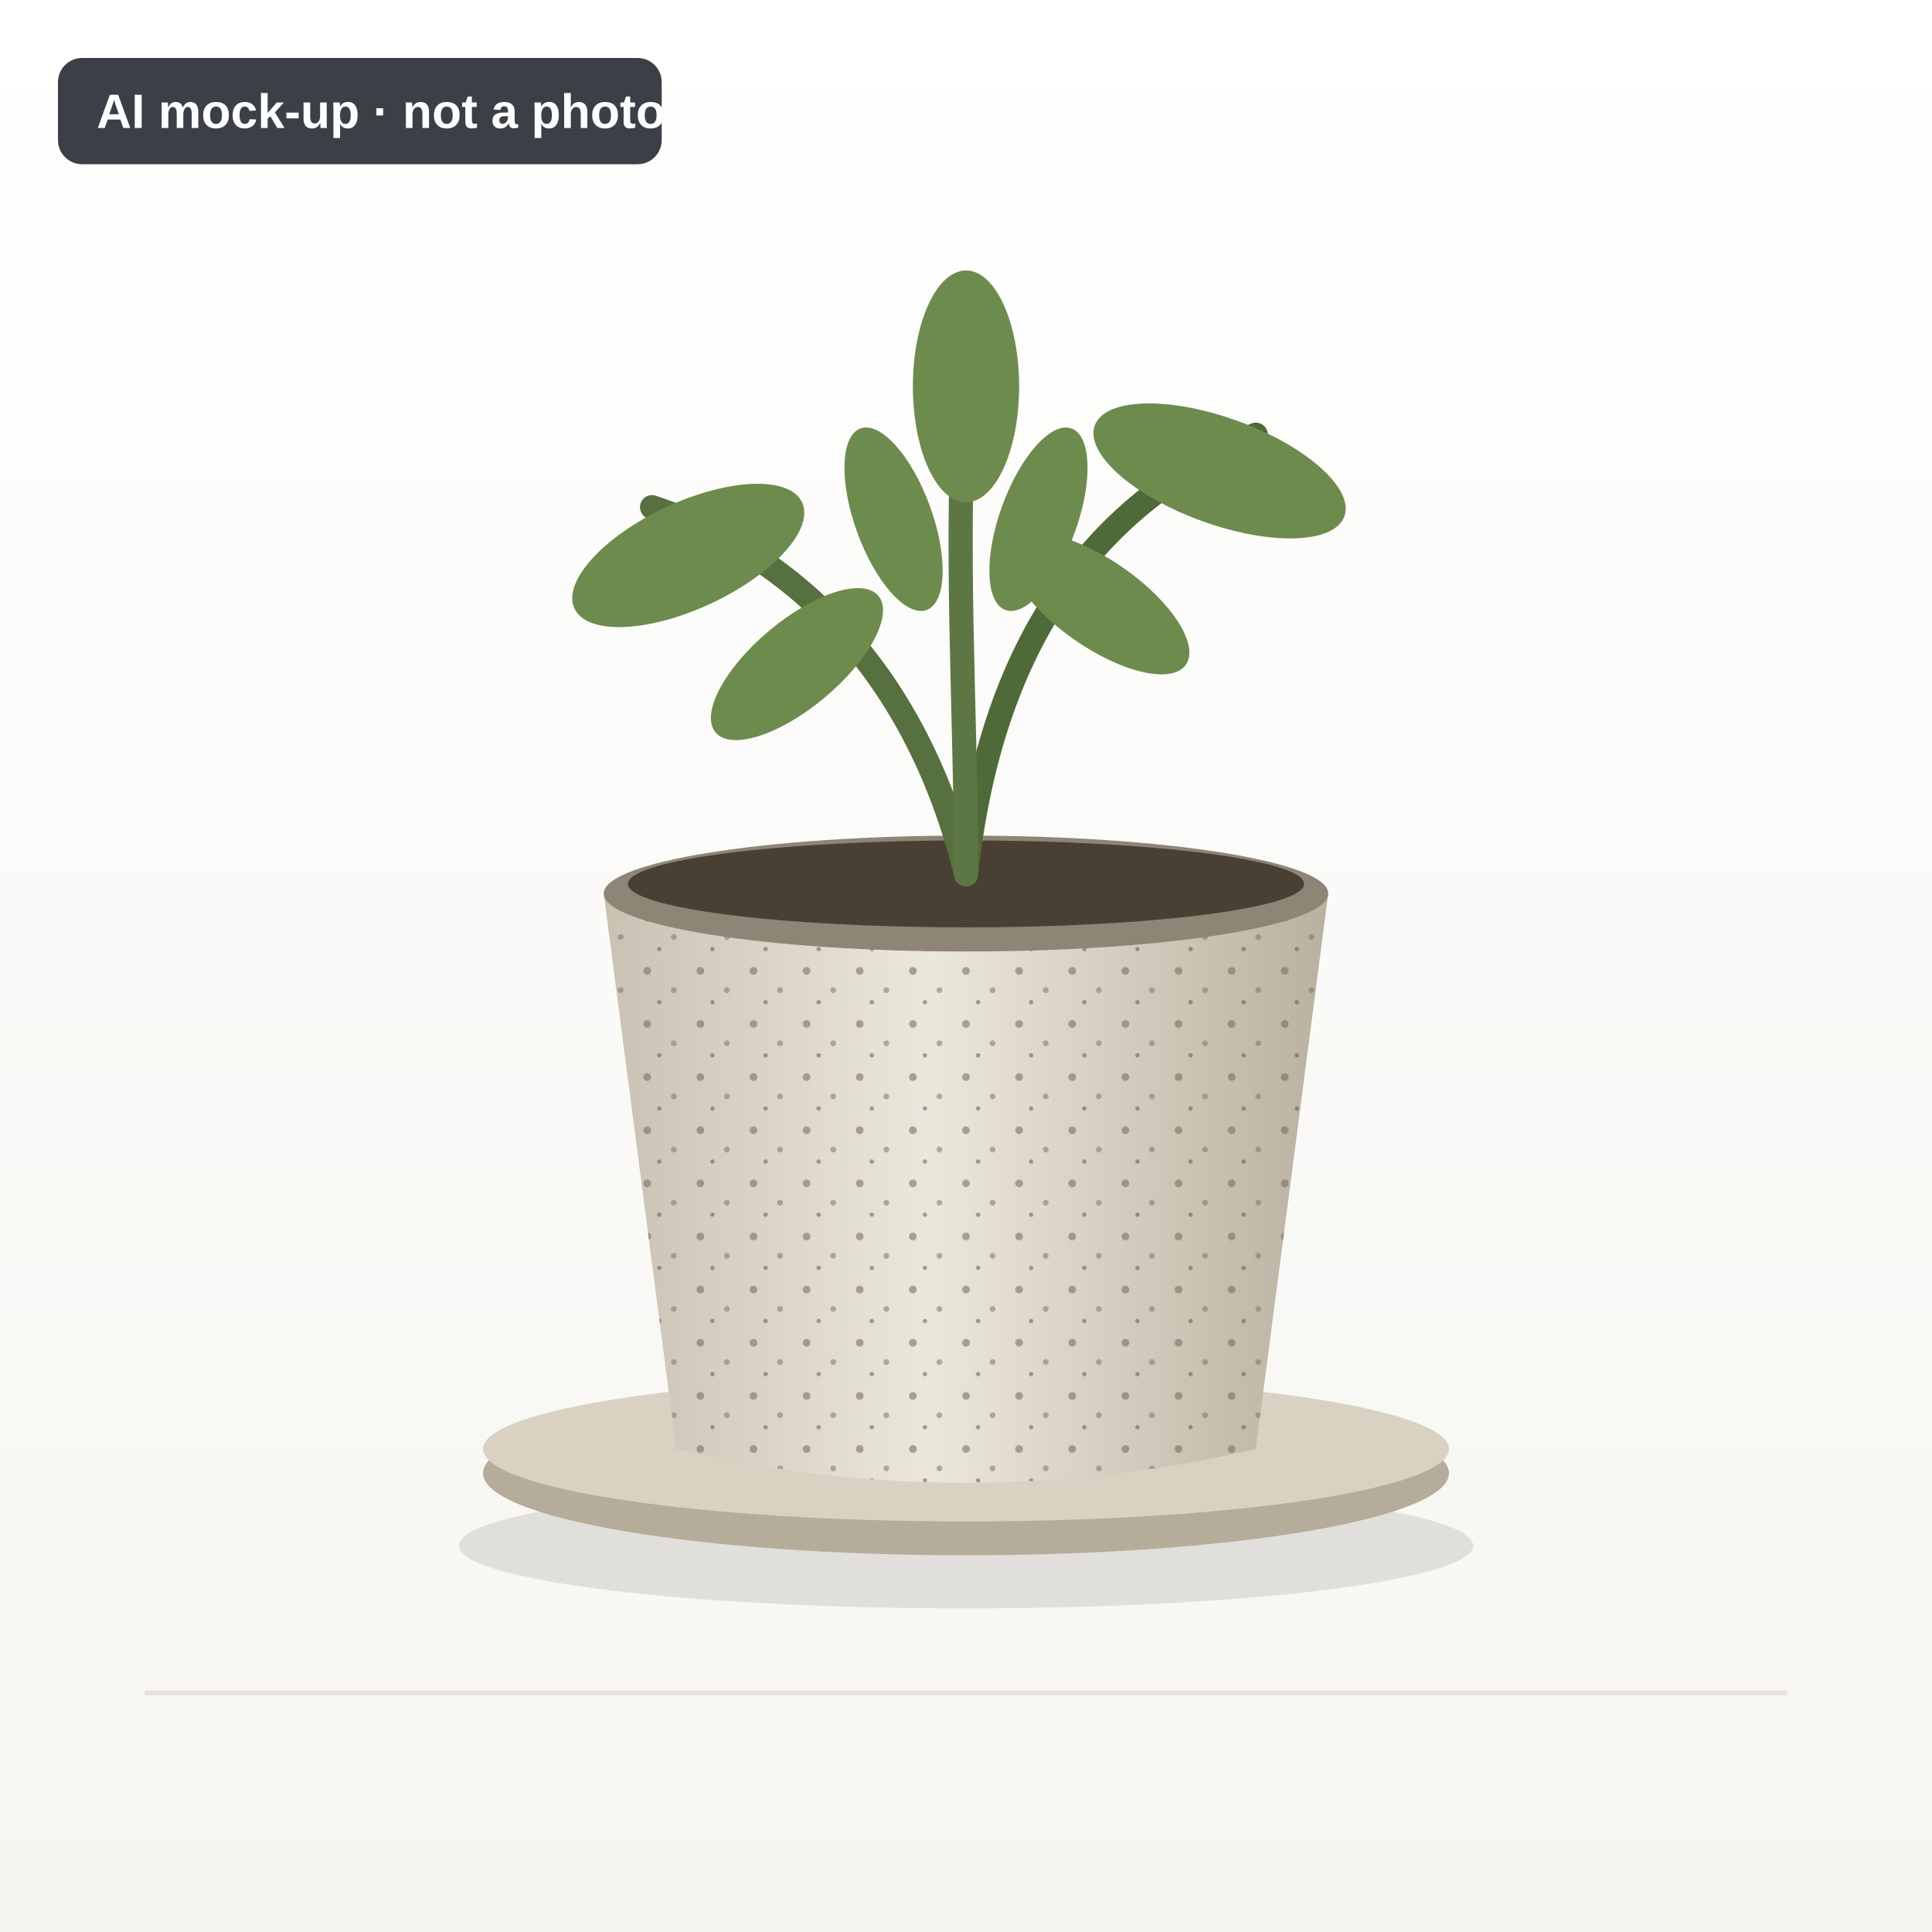
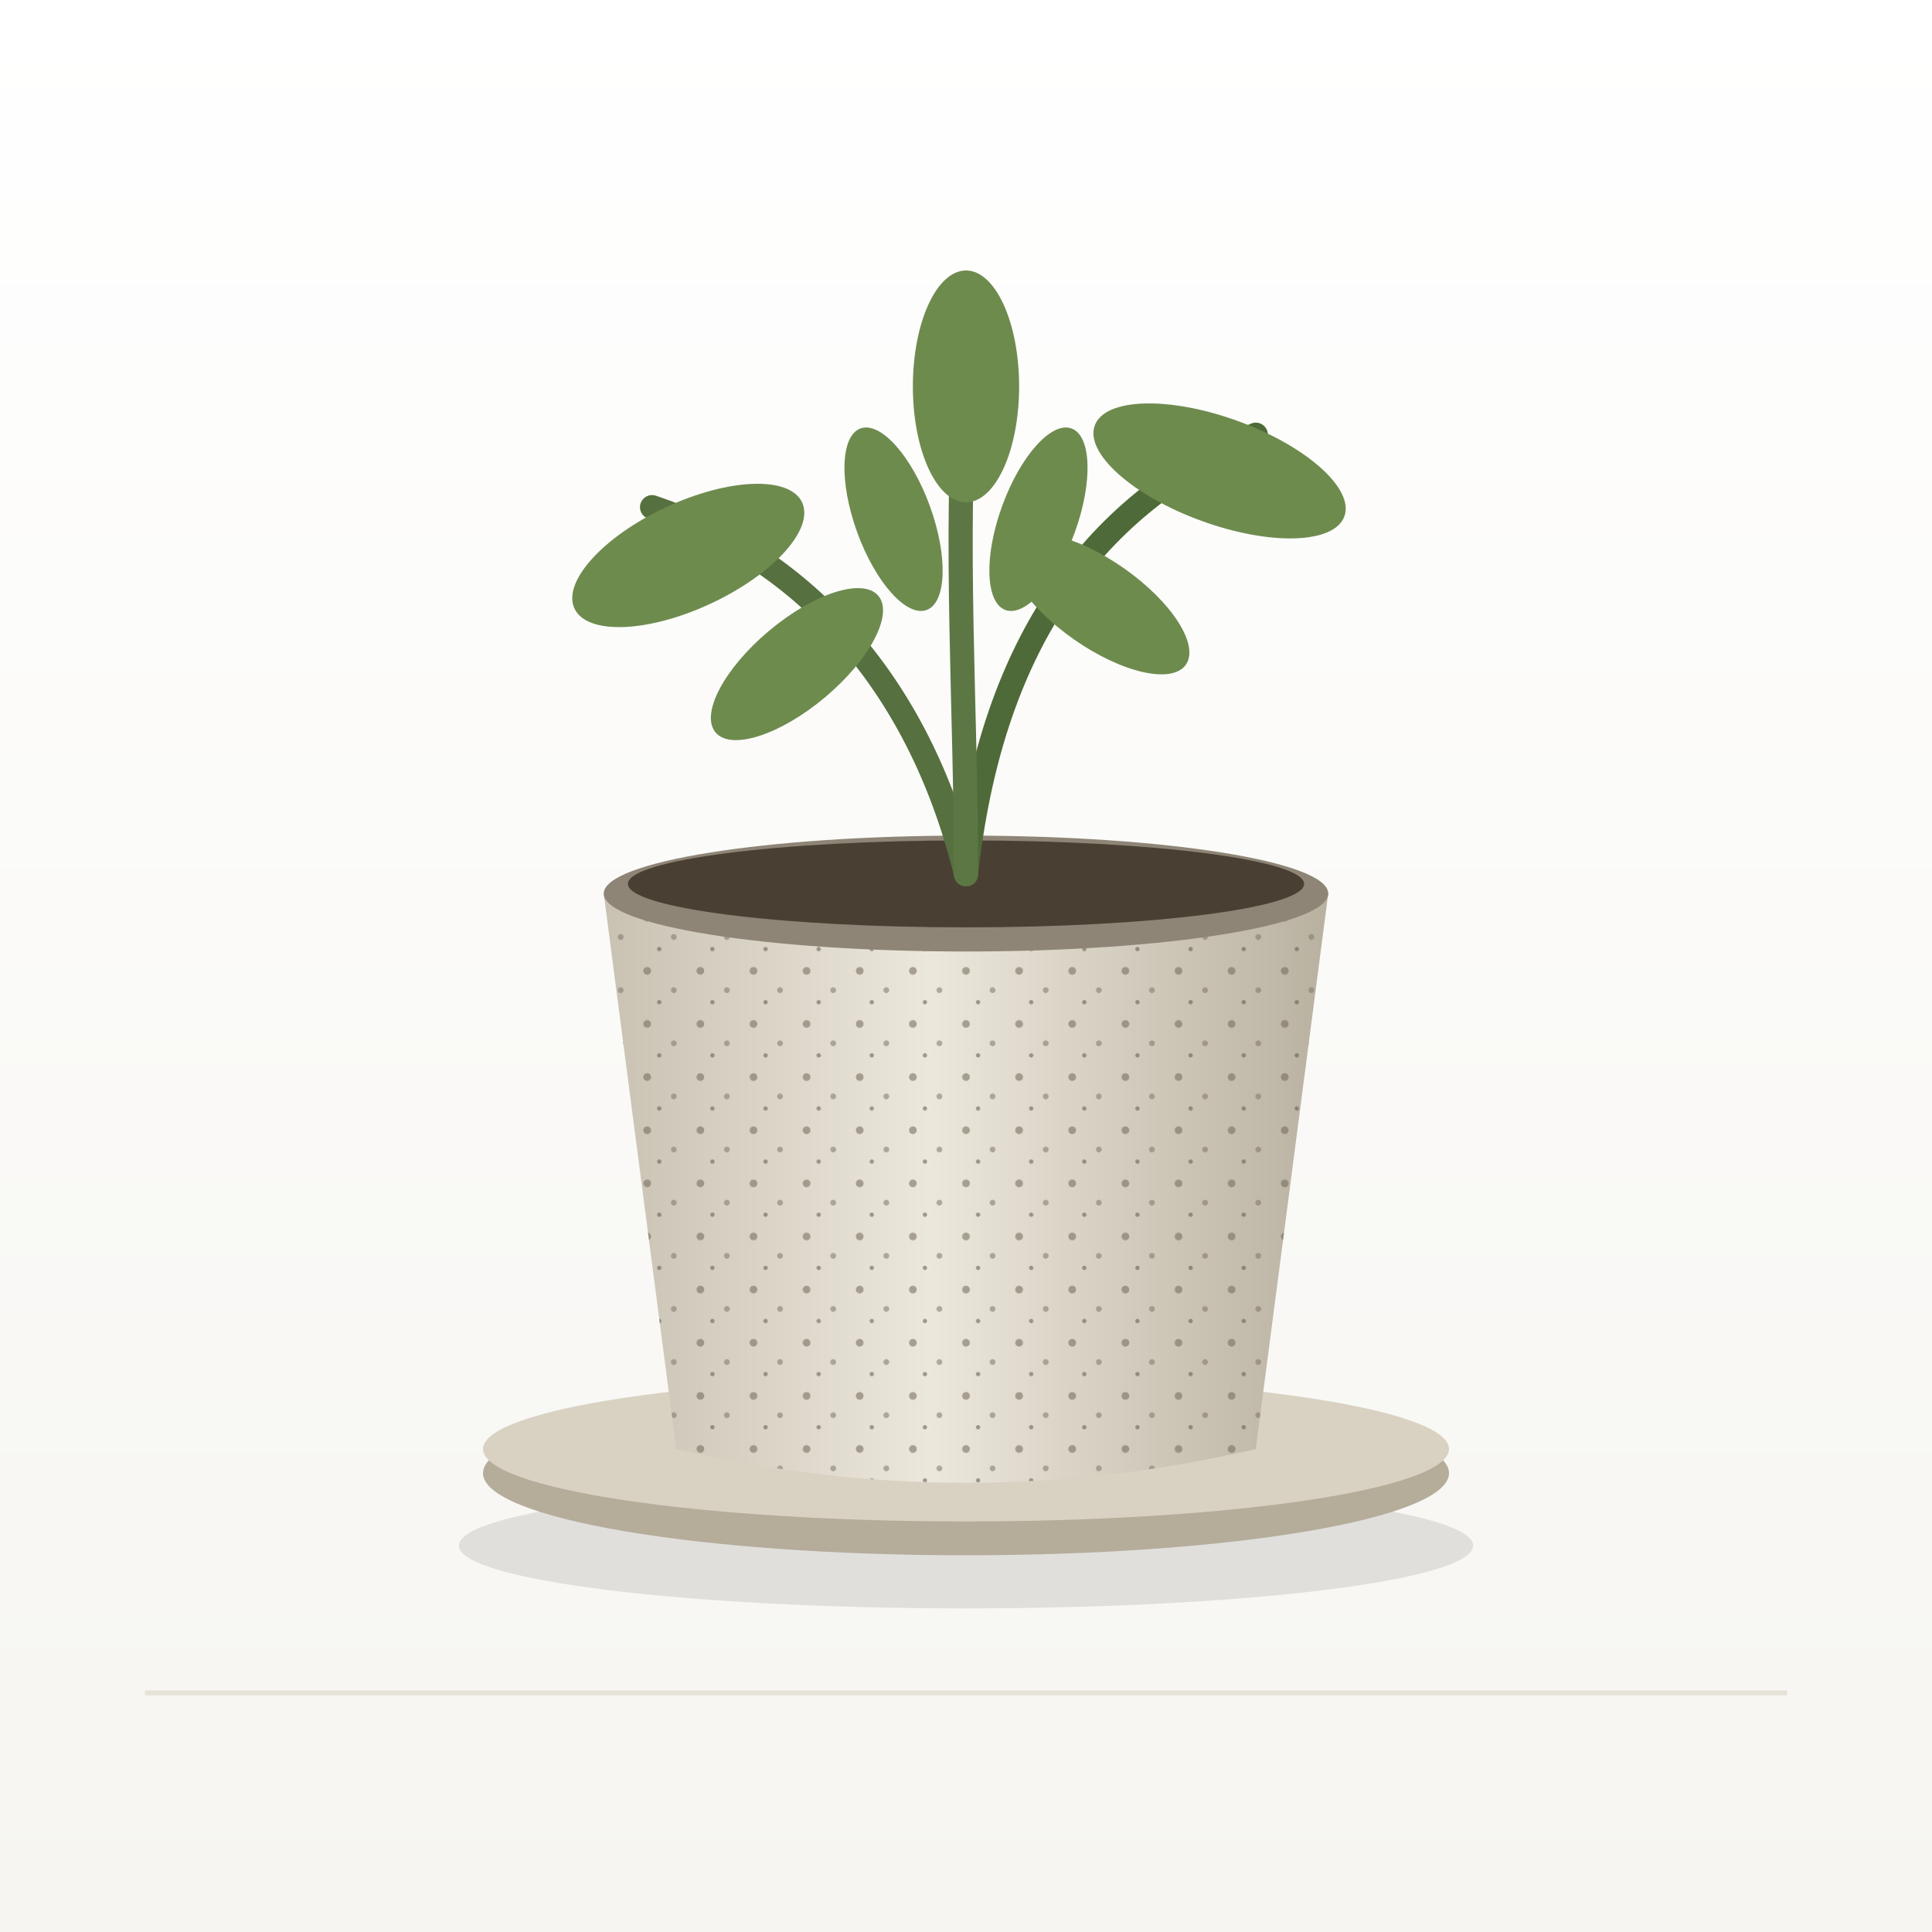
<svg xmlns="http://www.w3.org/2000/svg" viewBox="0 0 800 800" width="800" height="800">
  <defs>
    <linearGradient id="bg" x1="0" y1="0" x2="0" y2="1">
      <stop offset="0" stop-color="#FFFFFF" />
      <stop offset="1" stop-color="#F6F5F1" />
    </linearGradient>
    <linearGradient id="pot" x1="0" y1="0" x2="1" y2="0">
      <stop offset="0" stop-color="#C9C2B3" />
      <stop offset=".45" stop-color="#ECE7DC" />
      <stop offset="1" stop-color="#B9B1A0" />
    </linearGradient>
    <pattern id="speck" width="22" height="22" patternUnits="userSpaceOnUse">
      <circle cx="4" cy="6" r="1.6" fill="#6F6657" />
      <circle cx="15" cy="14" r="1.2" fill="#7E7464" />
      <circle cx="9" cy="19" r="0.9" fill="#5E574B" />
    </pattern>
  </defs>
  <rect width="800" height="800" fill="url(#bg)" />
  <rect x="60" y="700" width="680" height="2" fill="#E6E2D8" />
  <ellipse cx="400" cy="640" rx="210" ry="26" fill="#000" opacity=".10" />
  <ellipse cx="400" cy="610" rx="200" ry="34" fill="#B5AC9A" />
  <ellipse cx="400" cy="600" rx="200" ry="30" fill="#D9D2C3" />
  <path d="M250 370 L550 370 L520 600 Q400 628 280 600 Z" fill="url(#pot)" />
  <path d="M250 370 L550 370 L520 600 Q400 628 280 600 Z" fill="url(#speck)" opacity=".55" />
  <ellipse cx="400" cy="370" rx="150" ry="24" fill="#8E8576" />
  <ellipse cx="400" cy="366" rx="140" ry="18" fill="#4A3F33" />
  <g fill="none" stroke-linecap="round">
    <path d="M400 362 C380 280 330 230 270 210" stroke="#56703F" stroke-width="10" />
    <path d="M400 362 C410 270 450 210 520 180" stroke="#4E6A38" stroke-width="10" />
    <path d="M400 362 C400 290 395 230 400 150" stroke="#5C7744" stroke-width="10" />
  </g>
  <g fill="#6E8B4E">
    <ellipse cx="285" cy="230" rx="52" ry="22" transform="rotate(-25 285 230)" />
    <ellipse cx="330" cy="275" rx="44" ry="18" transform="rotate(-40 330 275)" />
    <ellipse cx="505" cy="195" rx="55" ry="22" transform="rotate(20 505 195)" />
    <ellipse cx="455" cy="250" rx="44" ry="18" transform="rotate(35 455 250)" />
    <ellipse cx="400" cy="160" rx="22" ry="48" />
    <ellipse cx="370" cy="215" rx="16" ry="40" transform="rotate(-20 370 215)" />
    <ellipse cx="430" cy="215" rx="16" ry="40" transform="rotate(20 430 215)" />
  </g>
-   <rect x="24" y="24" width="250" height="44" rx="10" fill="#1C2028" opacity=".86" />
-   <text x="40" y="53" font-family="Arial, Helvetica, sans-serif" font-size="20" font-weight="700" fill="#fff">AI mock-up · not a photo</text>
</svg>
